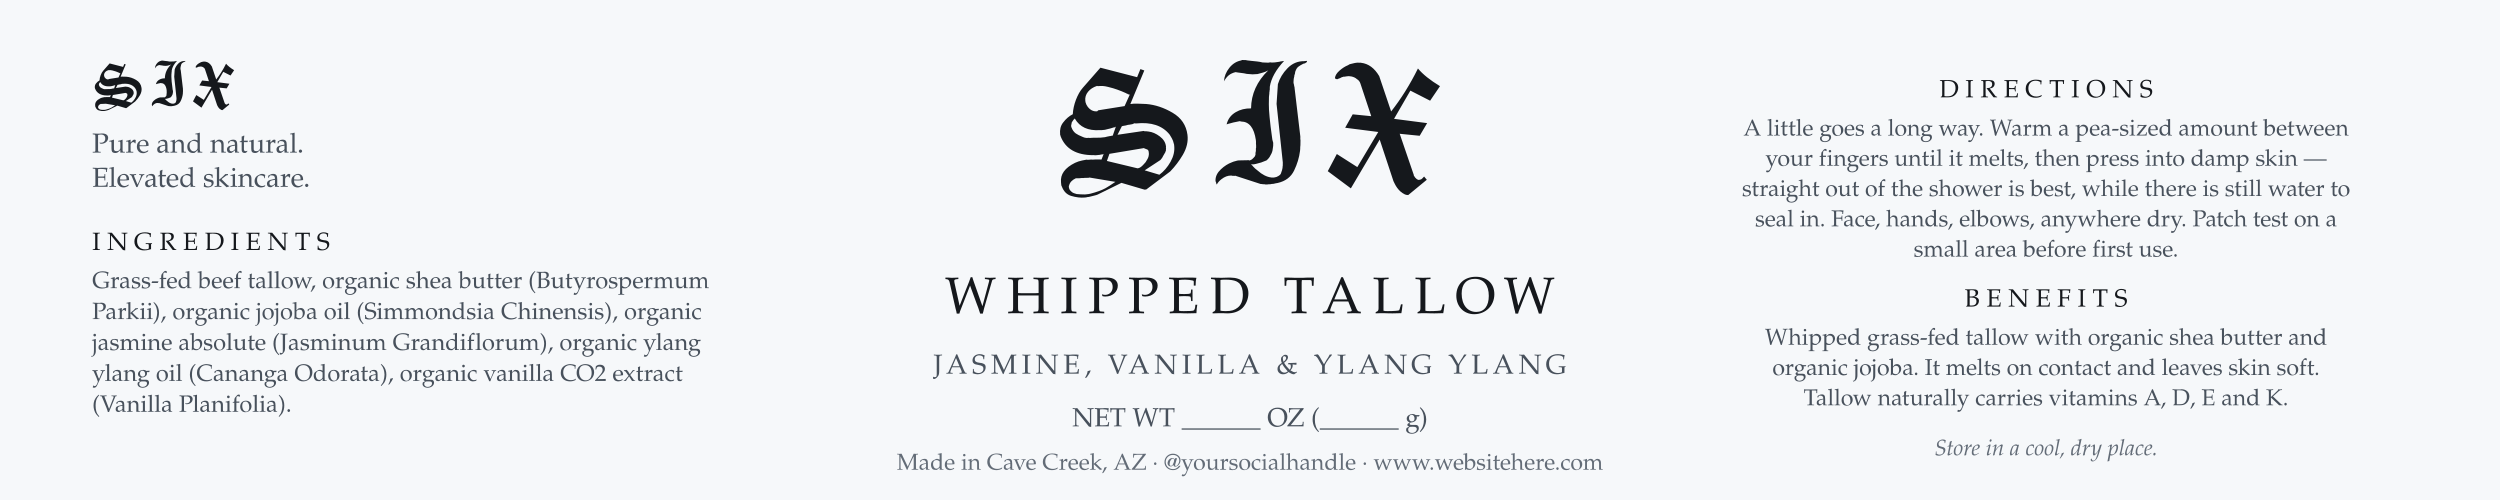
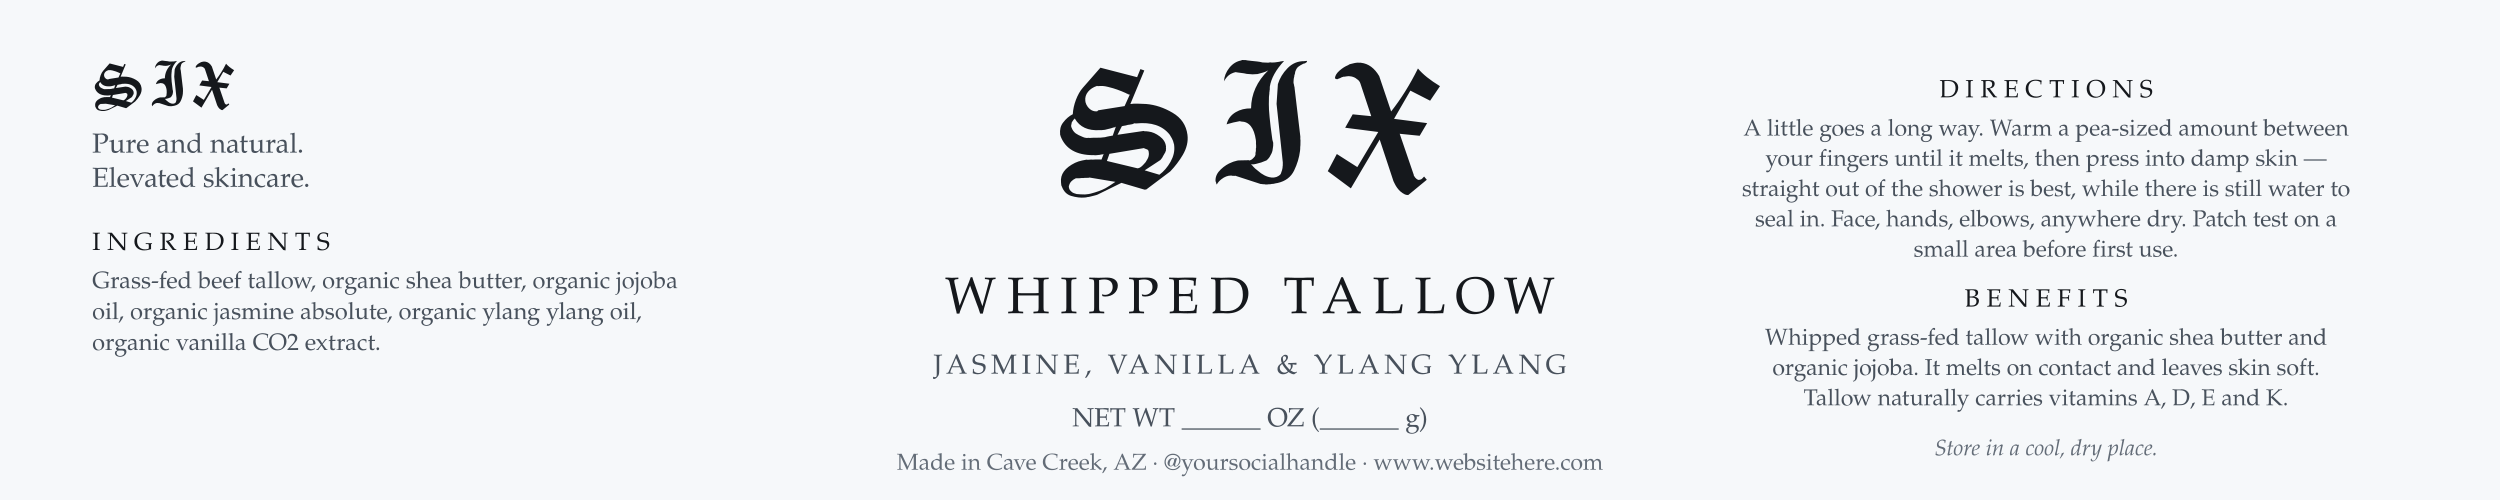
<svg xmlns="http://www.w3.org/2000/svg" width="190.0mm" height="38.0mm" viewBox="0 0 190.0 38.0">
  <rect x="0" y="0" width="190.0" height="38.0" fill="#f6f8fa" />
  <g transform="translate(80.000 4.000) scale(0.28061)">
    <path d="M12.94 4.08 22.88 6.65 23.77 4.46 24.83 4.83 21.05 13.92 22.01 13.82Q23.14 13.8 25.35 13.91Q28.99 14.22 32.5 16.29Q36.02 18.36 36.52 22.27Q36.86 24.97 35.24 27.72Q33.79 30.17 31.85 32.18L25.37 37.06L24.89 37.11L18.64 35.27L12.19 38.44Q11.91 38.57 11.24 38.73L10.19 38.99Q9.95 39.01 9.81 39.08L9.42 39.12Q9.13 39.15 9.09 39.2L8.75 39.24Q7.06 39.41 5 38.8Q3.23 38.25 2.48 36.23Q2.42 36.09 2.35 35.95L2.27 35.13Q1.93 31.89 6.06 29.85Q6.99 29.41 8 29.21L9.19 28.98Q9.35 29.07 9.98 29L10.41 28.95Q10.71 29.02 11.49 28.94Q11.68 28.97 12.07 28.93L13.24 28.95L13.86 27.37Q13.83 27.52 13.59 27.55L13.05 27.6Q13.01 27.66 12.91 27.67L11.8 27.78Q11.56 27.81 11.44 27.8Q11.32 27.79 11.17 27.75Q11.02 27.77 10.97 27.77Q4.18 27.75 2.19 22.73L2.18 22.64Q2.13 22.64 2.13 22.59L2.1 22.35Q2.05 22.36 2.05 22.31L2.03 22.16Q1.83 20.23 2.82 18.96Q3.98 17.42 5.46 16.68Q5.56 14.76 6.32 12.75Q7.09 10.74 8.18 9.51ZM6.3 34.02Q4.76 34.72 4.46 35.98Q4.37 36.08 4.39 36.28L4.42 36.57Q4.43 36.61 4.5 36.85Q4.5 36.9 4.54 36.97Q4.57 37.04 4.62 37.08Q4.63 37.13 4.63 37.18Q4.74 37.31 4.99 37.56Q5.23 37.8 5.44 37.92Q5.65 38.05 6.51 38.3Q6.85 38.31 7.59 38.38Q7.88 38.35 8.37 38.4Q8.61 38.37 8.76 38.41L9.68 38.31Q9.82 38.25 10.21 38.21Q12.82 37.54 14.35 36.7Q15.13 36.27 17 35L9.99 33.83Q9.85 33.9 9.61 33.92Q9.52 33.93 9.37 33.9Q9.22 33.91 9.17 33.92Q8.88 33.95 8.73 33.92L8.25 33.97Q8.2 33.97 7.96 33.95L7.18 34.03ZM22.08 19.14Q21.72 19.42 20.85 19.51L20.42 19.56Q19.71 19.78 19.18 19.83Q18.99 19.9 18.75 19.93L17.57 22.25L24.64 21.21Q24.85 21.34 25.29 21.29Q25.29 21.29 25.98 21.37Q27.51 21.55 29.02 22.69Q30.53 23.82 30.7 25.42L30.71 25.51Q30.67 25.57 30.68 25.66L30.72 26.05Q30.67 26.1 30.68 26.2L30.71 26.44Q30.71 26.49 30.67 26.54Q30.63 26.6 30.59 26.7Q30.55 26.8 30.56 26.9Q30.4 27.25 29.9 28.04Q29.86 28.14 29.76 28.32Q29.66 28.5 29.61 28.56Q29.57 28.61 29.18 29.09L24.93 31.88L28.91 33.07Q30.68 31.77 31.92 29.59Q33.15 27.41 32.93 25.28L32.89 24.89Q32.81 24.61 32.66 24.09Q32.65 23.94 32.52 23.71Q32.33 23.24 32.15 22.97Q32.09 22.83 31.92 22.58Q31.74 22.33 31.68 22.19Q28.76 18.54 22.58 19.18ZM24.79 25.84 15.38 27.41 14.7 29.34 22.77 31.28Q22.97 31.4 23.35 31.26Q23.59 31.19 23.91 30.96Q24.22 30.73 24.57 30.35Q24.66 30.25 24.86 30.03Q25.06 29.82 25.19 29.66Q25.86 28.66 25.99 28.06Q25.98 27.96 26.05 27.66Q26.05 27.61 26.07 27.41L26.01 26.79Q25.95 26.74 25.94 26.6L25.93 26.5Q25.88 26.51 25.85 26.44Q25.82 26.37 25.79 26.32Q25.76 26.27 25.35 26.12Q25.3 26.08 25.15 26.05Q25 26.01 24.97 25.99Q24.95 25.97 24.89 25.93L24.8 25.94ZM6.02 17.79Q5.94 17.95 5.67 18.17Q5.67 18.22 5.42 18.54Q5.42 18.54 5.33 18.67Q5.25 18.8 5.2 18.85Q5.04 19.6 5.04 19.63Q5.04 19.65 5.01 19.75L5.05 20.14Q5.05 20.19 5.1 20.23Q5.46 21.27 6.25 21.87Q6.83 22.3 8.26 22.88Q8.47 22.96 8.82 23.07Q8.92 23.06 8.96 23.05Q9.07 23.09 9.12 23.11Q9.17 23.13 9.36 23.11L9.7 23.07Q9.75 23.11 10.07 23.11Q10.39 23.1 10.77 23.06Q12.53 23.07 12.92 23.03L14.17 22.9Q14.37 22.88 14.84 22.73L14.94 22.72Q15.18 22.69 15.32 22.63L15.66 22.59Q15.85 22.57 15.99 22.51L16.28 22.48L17.14 20Q16.97 20.21 16.73 20.24L16.53 20.26Q16.49 20.31 16.35 20.32Q15.64 20.55 15.59 20.55Q15.12 20.7 14.83 20.73Q14.35 20.87 14.16 20.9L13.19 21Q12.95 21.02 12.8 20.99Q8 21.3 6.03 17.89ZM12.04 9.01Q10.48 9.51 9.59 10.6Q8.7 11.7 8.85 13.05Q8.88 13.34 8.92 13.48Q8.95 13.63 9.08 13.91Q9.09 13.95 9.21 14.23Q9.32 14.27 9.39 14.51Q10.48 16.05 12.07 15.89L12.34 15.62L19.49 14.48L20.88 11.4Q20.98 11.39 20.38 11.26Q20.37 11.21 20.27 11.15Q20.17 11.09 20.09 11.09Q20.02 11.1 19.86 10.97Q19.3 10.74 18.68 10.46L17.46 10Q16.55 9.66 15 9.28Q14.19 9.07 13.6 9.04Q13.01 9 12.24 9.08Z M51.19 2 52.25 2.01Q52.54 2.11 53.81 2.23L55.36 2.39Q55.65 2.4 56.13 2.5Q56.62 2.6 56.86 2.66Q57.39 2.71 58.41 2.72L58.9 2.63Q59.19 2.73 60.16 2.65Q60.6 2.56 61.43 2.47L61.48 2.47L61.53 2.42Q61.72 2.43 62.11 2.33Q62.3 2.34 62.69 2.25Q59.35 5.85 58.82 9.24L58.81 10.02Q58.76 10.16 58.75 10.31L58.75 10.5Q58.7 10.55 58.7 10.69L58.69 11.08Q58.59 11.76 58.59 12L58.56 13.95Q58.54 15.21 58.76 17.45Q58.93 19.49 59.51 23.58L59.74 24.41L59.73 25.33Q59.68 25.38 59.67 25.57L59.67 25.77Q59.62 25.91 59.62 26.01Q59.56 26.93 59.01 27.8Q58.71 28.52 57.93 29.19Q57.29 29.48 56.46 29.76Q56.22 29.8 55.71 29.96Q55.2 30.13 54.95 30.17Q54.9 30.17 54.81 30.17Q54.71 30.22 54.61 30.24Q54.51 30.27 54.32 30.26L53.74 30.26L53.98 30.5Q54.12 30.55 54.26 30.8L54.84 31.39Q56.09 32.42 56.43 32.67Q57.34 33.31 58.31 33.62Q58.79 33.77 58.89 33.77Q58.99 33.77 59.08 33.77Q59.18 33.82 59.23 33.82L59.91 33.83Q59.96 33.83 60.35 33.74Q60.4 33.74 60.69 33.65Q60.74 33.6 60.86 33.55Q60.98 33.51 61.03 33.48Q61.08 33.46 61.18 33.39Q61.28 33.32 61.32 33.29Q61.37 33.27 61.5 33.17Q61.62 33.08 61.64 33.03Q61.67 32.98 61.74 32.88Q61.82 32.79 61.82 32.76Q61.82 32.74 61.97 32.3L62.12 31.87Q62.12 31.72 62.22 31.43Q62.22 31.34 62.27 31.19L62.28 30.9Q62.28 30.75 62.33 30.61L62.34 29.73L60.65 13.88L61.01 8.54Q61.72 6.17 63.62 4.22Q65.51 2.28 68.13 2.31L68.82 2.23L68.91 2.52Q68.81 2.57 68.71 2.64Q68.61 2.71 68.54 2.76Q68.47 2.8 68.37 2.88Q68.27 2.95 68.15 2.95Q68.03 2.95 67.93 2.99Q67.83 3.04 67.74 3.09Q67 3.47 66.54 3.82Q66.07 4.18 65.77 5Q65.77 5.05 65.72 5.13Q65.67 5.2 65.67 5.34L65.66 5.49Q65.66 5.59 65.61 5.76Q65.56 5.93 65.46 6.17L65.46 6.36Q65.41 6.6 65.3 7.09Q65.25 7.33 65.25 7.72L65.24 8.16Q65.24 8.3 65.33 8.59Q65.33 8.64 65.38 8.69L65.38 8.79Q65.38 8.84 65.4 8.91Q65.43 8.98 65.47 9.23Q65.47 9.28 65.52 9.37L65.52 9.52L67.05 22.41Q67.05 22.7 67.09 22.75L67.08 23.48Q67.08 23.53 67.13 23.63L67.11 25.04Q67.06 25.23 67.06 25.57L67.05 26.1Q67 26.3 67 26.64Q66.67 29.3 65.4 31.94Q64.13 34.57 60.96 35.3Q60.81 35.3 60.42 35.39L59.84 35.53Q59.64 35.53 59.33 35.57Q59.01 35.62 58.86 35.66L58.48 35.66Q58.18 35.66 58.14 35.7L57.6 35.7Q57.55 35.65 57.41 35.65L56.97 35.64Q56.83 35.59 56.63 35.59L56.34 35.58L49.37 33.31L49.28 33.4L49.13 33.4Q49.08 33.4 48.99 33.35L48.6 33.35Q48.55 33.35 48.45 33.3L48.35 33.29Q46.99 33.28 45.72 34.28Q44.84 34.95 44.44 35.77L44.44 35.67Q44.39 35.62 44.34 35.53Q44.3 35.43 44.3 35.33L44.3 35.28Q44.25 35.09 44.18 34.97Q44.11 34.84 44.11 34.55Q44.13 32.95 45.56 31.61Q46.98 30.27 48.55 29.7Q48.69 29.61 49.03 29.51Q49.13 29.52 49.45 29.4Q49.77 29.28 50.01 29.24Q50.25 29.19 50.4 29.19L53.22 29.13Q53.22 29.23 53.31 29.23Q53.36 29.23 53.41 29.18Q53.46 29.13 53.75 29.04Q53.8 28.99 53.9 28.95Q54 28.9 54.07 28.83Q54.14 28.75 54.42 28.49Q54.69 28.23 54.76 28.11Q54.83 27.99 54.94 27.65L54.94 27.16Q54.94 27.02 55.05 26.63L55.05 25.95Q55.06 25.85 55.11 25.76L55.11 25.12Q55.07 24.98 55.07 24.64L55.08 24.15Q55.03 24.01 55.04 23.67Q54.32 18.7 51.07 18.66L50.68 18.56Q50.1 18.7 48.93 18.92Q48.63 19.02 48.05 19.16Q47.9 19.2 47.61 19.27Q47.32 19.34 47.12 19.43Q47.64 17.26 49.6 16.12Q51.36 15.07 53.74 15.1Q53.81 9.27 58.39 4.81Q58.29 4.86 58.04 4.98Q57.8 5.1 57.6 5.19Q57.41 5.29 56.97 5.4Q56.53 5.52 55.51 5.8Q54.63 5.88 54.15 5.88Q53.66 5.87 52.59 5.76Q52.35 5.71 51.82 5.6Q51.29 5.5 50.99 5.49Q50.7 5.49 50.22 5.39Q49.93 5.38 49.54 5.28Q48.42 5.56 47.71 6.13Q47 6.71 46.4 7.77Q46.52 5.78 47.88 4.09Q49.24 2.41 51.18 2.1Z M98.92 4.27Q100.89 6.65 104.91 9.08L102.24 13.02L96.89 10.29L92.47 17.93L101.43 19.09L99.41 22.52L94 21.98L97.82 33.14Q97.8 33.28 97.85 33.29L97.85 33.34Q97.83 33.43 97.93 33.44Q98.08 33.8 98.62 34.26Q98.67 34.26 98.71 34.27Q98.71 34.32 98.78 34.35Q98.85 34.38 98.99 34.45L99.18 34.47L99.23 34.43L99.43 34.45L99.48 34.41L99.53 34.41Q99.63 34.38 99.71 34.34Q99.79 34.3 99.84 34.3L100.1 34.09L100.61 33.56L101.34 34.43L96.3 38.58L95.77 38.52Q95.73 38.47 95.63 38.46L95.49 38.44Q95.44 38.38 95.35 38.37Q94.88 38.17 94.12 37.54Q93.2 36.65 92.65 35.51Q92.53 35.25 92.3 34.79L88.58 23.54L80.77 36.76L74.52 32.11L76.97 27.46L82.52 31L88.19 21.49L79.23 20.34L81.27 16.71L86.29 17.21L83.37 8.4Q83.12 7.59 82.39 7.16Q81.86 6.66 80.91 6.45L80.23 6.37Q80.08 6.4 79.94 6.39L79.34 6.46Q79.29 6.46 79.22 6.5Q79.14 6.54 78.99 6.52L78.8 6.5Q78.75 6.54 78.64 6.58Q78.54 6.61 78.49 6.61Q78.45 6.6 78.37 6.64Q78.29 6.68 78.24 6.7Q78.19 6.72 78.08 6.78Q77.98 6.84 77.87 6.9Q77.77 6.96 77.72 6.96Q77.67 6.95 77.59 6.99Q77.51 7.03 77.46 7.05Q77.41 7.07 77.28 7.12Q77.15 7.18 77.05 7.22L76.58 7.07L76.46 6.86Q76.58 5.84 77.72 4.85Q78.86 3.86 79.99 3.41Q80.21 3.24 80.44 3.14Q80.67 3.05 81.32 2.93Q81.47 2.9 81.73 2.83Q81.82 2.84 81.9 2.8Q81.98 2.76 82.07 2.77Q82.17 2.78 82.47 2.72Q82.62 2.74 82.77 2.71L83.01 2.74Q83.15 2.75 83.3 2.72L83.54 2.75Q86.53 3.1 88.45 6.36L91.68 15.93Q95.7 10.83 98.91 4.36Z" fill="#15181c" />
  </g>
  <text x="95.00" y="23.80" font-family="Palatino, Georgia, serif" font-size="3.90" fill="#15181c" text-anchor="middle" letter-spacing="0.800">WHIPPED TALLOW</text>
  <text x="95.00" y="28.40" font-family="Palatino, Georgia, serif" font-size="2.10" fill="#48515c" text-anchor="middle" letter-spacing="0.350">JASMINE, VANILLA &amp; YLANG YLANG</text>
  <text x="95.00" y="32.40" font-family="Palatino, Georgia, serif" font-size="2.00" fill="#48515c" text-anchor="middle">NET WT ______ OZ (______ g)</text>
  <text x="95.00" y="35.70" font-family="Palatino, Georgia, serif" font-size="1.75" fill="#636c77" text-anchor="middle">Made in Cave Creek, AZ   ·   @yoursocialhandle   ·   www.websitehere.com</text>
  <g transform="translate(7.000 4.400) scale(0.10289)">
    <path d="M12.94 4.08 22.88 6.65 23.77 4.46 24.83 4.83 21.05 13.92 22.01 13.82Q23.14 13.8 25.35 13.91Q28.99 14.22 32.5 16.29Q36.02 18.36 36.52 22.27Q36.86 24.97 35.24 27.72Q33.79 30.17 31.85 32.18L25.37 37.06L24.89 37.11L18.64 35.27L12.19 38.44Q11.91 38.57 11.24 38.73L10.19 38.99Q9.95 39.01 9.81 39.08L9.42 39.12Q9.13 39.15 9.09 39.2L8.75 39.24Q7.06 39.41 5 38.8Q3.23 38.25 2.48 36.23Q2.42 36.09 2.35 35.95L2.27 35.13Q1.93 31.89 6.06 29.85Q6.99 29.41 8 29.21L9.19 28.98Q9.35 29.07 9.98 29L10.41 28.95Q10.71 29.02 11.49 28.94Q11.68 28.97 12.07 28.93L13.24 28.95L13.86 27.37Q13.83 27.52 13.59 27.55L13.05 27.6Q13.01 27.66 12.91 27.67L11.8 27.78Q11.56 27.81 11.44 27.8Q11.32 27.79 11.17 27.75Q11.02 27.77 10.97 27.77Q4.18 27.75 2.19 22.73L2.18 22.64Q2.13 22.64 2.13 22.59L2.1 22.35Q2.05 22.36 2.05 22.31L2.03 22.16Q1.83 20.23 2.82 18.96Q3.98 17.42 5.46 16.68Q5.56 14.76 6.32 12.75Q7.09 10.74 8.18 9.51ZM6.3 34.02Q4.76 34.72 4.46 35.98Q4.37 36.08 4.39 36.28L4.42 36.57Q4.43 36.61 4.5 36.85Q4.5 36.9 4.54 36.97Q4.57 37.04 4.62 37.08Q4.63 37.13 4.63 37.18Q4.74 37.31 4.99 37.56Q5.23 37.8 5.44 37.92Q5.65 38.05 6.51 38.3Q6.85 38.31 7.59 38.38Q7.88 38.35 8.37 38.4Q8.61 38.37 8.76 38.41L9.68 38.31Q9.82 38.25 10.21 38.21Q12.82 37.54 14.35 36.7Q15.13 36.27 17 35L9.99 33.83Q9.85 33.9 9.61 33.92Q9.52 33.93 9.37 33.9Q9.22 33.91 9.17 33.92Q8.88 33.95 8.73 33.92L8.25 33.97Q8.2 33.97 7.96 33.95L7.18 34.03ZM22.08 19.14Q21.72 19.42 20.85 19.51L20.42 19.56Q19.71 19.78 19.18 19.83Q18.99 19.9 18.75 19.93L17.57 22.25L24.64 21.21Q24.85 21.34 25.29 21.29Q25.29 21.29 25.98 21.37Q27.51 21.55 29.02 22.69Q30.53 23.82 30.7 25.42L30.71 25.51Q30.67 25.57 30.68 25.66L30.72 26.05Q30.67 26.1 30.68 26.2L30.71 26.44Q30.71 26.49 30.67 26.54Q30.63 26.6 30.59 26.7Q30.55 26.8 30.56 26.9Q30.4 27.25 29.9 28.04Q29.86 28.14 29.76 28.32Q29.66 28.5 29.61 28.56Q29.57 28.61 29.18 29.09L24.93 31.88L28.91 33.07Q30.68 31.77 31.92 29.59Q33.15 27.41 32.93 25.28L32.89 24.89Q32.81 24.61 32.66 24.09Q32.65 23.94 32.52 23.71Q32.33 23.24 32.15 22.97Q32.09 22.83 31.92 22.58Q31.74 22.33 31.68 22.19Q28.76 18.54 22.58 19.18ZM24.79 25.84 15.38 27.41 14.7 29.34 22.77 31.28Q22.97 31.4 23.35 31.26Q23.59 31.19 23.91 30.96Q24.22 30.73 24.57 30.35Q24.66 30.25 24.86 30.03Q25.06 29.82 25.19 29.66Q25.86 28.66 25.99 28.06Q25.98 27.96 26.05 27.66Q26.05 27.61 26.07 27.41L26.01 26.79Q25.95 26.74 25.94 26.6L25.93 26.5Q25.88 26.51 25.85 26.44Q25.82 26.37 25.79 26.32Q25.76 26.27 25.35 26.12Q25.3 26.08 25.15 26.05Q25 26.01 24.97 25.99Q24.95 25.97 24.89 25.93L24.8 25.94ZM6.02 17.79Q5.94 17.95 5.67 18.17Q5.67 18.22 5.42 18.54Q5.42 18.54 5.33 18.67Q5.25 18.8 5.2 18.85Q5.04 19.6 5.04 19.63Q5.04 19.65 5.01 19.75L5.05 20.14Q5.05 20.19 5.1 20.23Q5.46 21.27 6.25 21.87Q6.83 22.3 8.26 22.88Q8.47 22.96 8.82 23.07Q8.92 23.06 8.96 23.05Q9.07 23.09 9.12 23.11Q9.17 23.13 9.36 23.11L9.7 23.07Q9.75 23.11 10.07 23.11Q10.39 23.1 10.77 23.06Q12.53 23.07 12.92 23.03L14.17 22.9Q14.37 22.88 14.84 22.73L14.94 22.72Q15.18 22.69 15.32 22.63L15.66 22.59Q15.85 22.57 15.99 22.51L16.28 22.48L17.14 20Q16.97 20.21 16.73 20.24L16.53 20.26Q16.49 20.31 16.35 20.32Q15.64 20.55 15.59 20.55Q15.12 20.7 14.83 20.73Q14.35 20.87 14.16 20.9L13.19 21Q12.95 21.02 12.8 20.99Q8 21.3 6.03 17.89ZM12.04 9.01Q10.48 9.51 9.59 10.6Q8.7 11.7 8.85 13.05Q8.88 13.34 8.92 13.48Q8.95 13.63 9.08 13.91Q9.09 13.95 9.21 14.23Q9.32 14.27 9.39 14.51Q10.48 16.05 12.07 15.89L12.34 15.62L19.49 14.48L20.88 11.4Q20.98 11.39 20.38 11.26Q20.37 11.21 20.27 11.15Q20.17 11.09 20.09 11.09Q20.02 11.1 19.86 10.97Q19.3 10.74 18.68 10.46L17.46 10Q16.55 9.66 15 9.28Q14.19 9.07 13.6 9.04Q13.01 9 12.24 9.08Z M51.19 2 52.25 2.01Q52.54 2.11 53.81 2.23L55.36 2.39Q55.65 2.4 56.13 2.5Q56.62 2.6 56.86 2.66Q57.39 2.71 58.41 2.72L58.9 2.63Q59.19 2.73 60.16 2.65Q60.6 2.56 61.43 2.47L61.48 2.47L61.53 2.42Q61.72 2.43 62.11 2.33Q62.3 2.34 62.69 2.25Q59.35 5.85 58.82 9.24L58.81 10.02Q58.76 10.16 58.75 10.31L58.75 10.5Q58.7 10.55 58.7 10.69L58.69 11.08Q58.59 11.76 58.59 12L58.56 13.95Q58.54 15.21 58.76 17.45Q58.93 19.49 59.51 23.58L59.74 24.41L59.73 25.33Q59.68 25.38 59.67 25.57L59.67 25.77Q59.62 25.91 59.62 26.01Q59.56 26.93 59.01 27.8Q58.71 28.52 57.93 29.19Q57.29 29.48 56.46 29.76Q56.22 29.8 55.71 29.96Q55.2 30.13 54.95 30.17Q54.9 30.17 54.81 30.17Q54.71 30.22 54.61 30.24Q54.51 30.27 54.32 30.26L53.74 30.26L53.98 30.5Q54.12 30.55 54.26 30.8L54.84 31.39Q56.09 32.42 56.43 32.67Q57.34 33.31 58.31 33.62Q58.79 33.77 58.89 33.77Q58.99 33.77 59.08 33.77Q59.18 33.82 59.23 33.82L59.91 33.83Q59.96 33.83 60.35 33.74Q60.4 33.74 60.69 33.65Q60.74 33.6 60.86 33.55Q60.98 33.51 61.03 33.48Q61.08 33.46 61.18 33.39Q61.28 33.32 61.32 33.29Q61.37 33.27 61.5 33.17Q61.62 33.08 61.64 33.03Q61.67 32.98 61.74 32.88Q61.82 32.79 61.82 32.76Q61.82 32.74 61.97 32.3L62.12 31.87Q62.12 31.72 62.22 31.43Q62.22 31.34 62.27 31.19L62.28 30.9Q62.28 30.75 62.33 30.61L62.34 29.73L60.65 13.88L61.01 8.54Q61.72 6.17 63.62 4.22Q65.51 2.28 68.13 2.31L68.82 2.23L68.91 2.52Q68.81 2.57 68.71 2.64Q68.61 2.71 68.54 2.76Q68.47 2.8 68.37 2.88Q68.27 2.95 68.15 2.95Q68.03 2.95 67.93 2.99Q67.83 3.04 67.74 3.09Q67 3.47 66.54 3.82Q66.07 4.18 65.77 5Q65.77 5.05 65.72 5.13Q65.67 5.2 65.67 5.34L65.66 5.49Q65.66 5.59 65.61 5.76Q65.56 5.93 65.46 6.17L65.46 6.36Q65.41 6.6 65.3 7.09Q65.25 7.33 65.25 7.72L65.24 8.16Q65.24 8.3 65.33 8.59Q65.33 8.64 65.38 8.69L65.38 8.79Q65.38 8.84 65.4 8.91Q65.43 8.98 65.47 9.23Q65.47 9.28 65.52 9.37L65.52 9.52L67.05 22.41Q67.05 22.7 67.09 22.75L67.08 23.48Q67.08 23.53 67.13 23.63L67.11 25.04Q67.06 25.23 67.06 25.57L67.05 26.1Q67 26.3 67 26.64Q66.67 29.3 65.4 31.94Q64.13 34.57 60.96 35.3Q60.81 35.3 60.42 35.39L59.84 35.53Q59.64 35.53 59.33 35.57Q59.01 35.62 58.86 35.66L58.48 35.66Q58.18 35.66 58.14 35.7L57.6 35.7Q57.55 35.65 57.41 35.65L56.97 35.64Q56.83 35.59 56.63 35.59L56.34 35.58L49.37 33.31L49.28 33.4L49.13 33.4Q49.08 33.4 48.99 33.35L48.6 33.35Q48.55 33.35 48.45 33.3L48.35 33.29Q46.99 33.28 45.72 34.28Q44.84 34.95 44.44 35.77L44.44 35.67Q44.39 35.62 44.34 35.53Q44.3 35.43 44.3 35.33L44.3 35.28Q44.25 35.09 44.18 34.97Q44.11 34.84 44.11 34.55Q44.13 32.95 45.56 31.61Q46.98 30.27 48.55 29.7Q48.69 29.61 49.03 29.51Q49.13 29.52 49.45 29.4Q49.77 29.28 50.01 29.24Q50.25 29.19 50.4 29.19L53.22 29.13Q53.22 29.23 53.31 29.23Q53.36 29.23 53.41 29.18Q53.46 29.13 53.75 29.04Q53.8 28.99 53.9 28.95Q54 28.9 54.07 28.83Q54.14 28.75 54.42 28.49Q54.69 28.23 54.76 28.11Q54.83 27.99 54.94 27.65L54.94 27.16Q54.94 27.02 55.05 26.63L55.05 25.95Q55.06 25.85 55.11 25.76L55.11 25.12Q55.07 24.98 55.07 24.64L55.08 24.15Q55.03 24.01 55.04 23.67Q54.32 18.7 51.07 18.66L50.68 18.56Q50.1 18.7 48.93 18.92Q48.63 19.02 48.05 19.16Q47.9 19.2 47.61 19.27Q47.32 19.34 47.12 19.43Q47.64 17.26 49.6 16.12Q51.36 15.07 53.74 15.1Q53.81 9.27 58.39 4.81Q58.29 4.86 58.04 4.98Q57.8 5.1 57.6 5.19Q57.41 5.29 56.97 5.4Q56.53 5.52 55.51 5.8Q54.63 5.88 54.15 5.88Q53.66 5.87 52.59 5.76Q52.35 5.71 51.82 5.6Q51.29 5.5 50.99 5.49Q50.7 5.49 50.22 5.39Q49.93 5.38 49.54 5.28Q48.42 5.56 47.71 6.13Q47 6.71 46.4 7.77Q46.52 5.78 47.88 4.09Q49.24 2.41 51.18 2.1Z M98.92 4.27Q100.89 6.65 104.91 9.08L102.24 13.02L96.89 10.29L92.47 17.93L101.43 19.09L99.41 22.52L94 21.98L97.82 33.14Q97.8 33.28 97.85 33.29L97.85 33.34Q97.83 33.43 97.93 33.44Q98.08 33.8 98.62 34.26Q98.67 34.26 98.71 34.27Q98.71 34.32 98.78 34.35Q98.85 34.38 98.99 34.45L99.18 34.47L99.23 34.43L99.43 34.45L99.48 34.41L99.53 34.41Q99.63 34.38 99.71 34.34Q99.79 34.3 99.84 34.3L100.1 34.09L100.61 33.56L101.34 34.43L96.3 38.58L95.77 38.52Q95.73 38.47 95.63 38.46L95.49 38.44Q95.44 38.38 95.35 38.37Q94.88 38.17 94.12 37.54Q93.2 36.65 92.65 35.51Q92.53 35.25 92.3 34.79L88.58 23.54L80.77 36.76L74.52 32.11L76.97 27.46L82.52 31L88.19 21.49L79.23 20.34L81.27 16.71L86.29 17.21L83.37 8.4Q83.12 7.59 82.39 7.16Q81.86 6.66 80.91 6.45L80.23 6.37Q80.08 6.4 79.94 6.39L79.34 6.46Q79.29 6.46 79.22 6.5Q79.14 6.54 78.99 6.52L78.8 6.5Q78.75 6.54 78.64 6.58Q78.54 6.61 78.49 6.61Q78.45 6.6 78.37 6.64Q78.29 6.68 78.24 6.7Q78.19 6.72 78.08 6.78Q77.98 6.84 77.87 6.9Q77.77 6.96 77.72 6.96Q77.67 6.95 77.59 6.99Q77.51 7.03 77.46 7.05Q77.41 7.07 77.28 7.12Q77.15 7.18 77.05 7.22L76.58 7.07L76.46 6.86Q76.58 5.84 77.72 4.85Q78.86 3.86 79.99 3.41Q80.21 3.24 80.44 3.14Q80.67 3.05 81.32 2.93Q81.47 2.9 81.73 2.83Q81.82 2.84 81.9 2.8Q81.98 2.76 82.07 2.77Q82.17 2.78 82.47 2.72Q82.62 2.74 82.77 2.71L83.01 2.74Q83.15 2.75 83.3 2.72L83.54 2.75Q86.53 3.1 88.45 6.36L91.68 15.93Q95.7 10.83 98.91 4.36Z" fill="#15181c" />
  </g>
  <text x="7.00" y="11.60" font-family="Palatino, Georgia, serif" font-size="2.10" fill="#48515c">Pure and natural.</text>
  <text x="7.00" y="14.20" font-family="Palatino, Georgia, serif" font-size="2.10" fill="#48515c">Elevated skincare.</text>
  <text x="7.00" y="19.00" font-family="Palatino, Georgia, serif" font-size="1.90" fill="#15181c" letter-spacing="0.500">INGREDIENTS</text>
-   <text x="7.00" y="21.90" font-family="Palatino, Georgia, serif" font-size="1.80" fill="#48515c">Grass-fed beef tallow, organic shea butter (Butyrospermum</text>
-   <text x="7.00" y="24.25" font-family="Palatino, Georgia, serif" font-size="1.80" fill="#48515c">Parkii), organic jojoba oil (Simmondsia Chinensis), organic</text>
-   <text x="7.00" y="26.60" font-family="Palatino, Georgia, serif" font-size="1.80" fill="#48515c">jasmine absolute (Jasminum Grandiflorum), organic ylang</text>
-   <text x="7.00" y="28.95" font-family="Palatino, Georgia, serif" font-size="1.80" fill="#48515c">ylang oil (Cananga Odorata), organic vanilla CO2 extract</text>
-   <text x="7.00" y="31.30" font-family="Palatino, Georgia, serif" font-size="1.80" fill="#48515c">(Vanilla Planifolia).</text>
+   <text x="7.00" y="21.90" font-family="Palatino, Georgia, serif" font-size="1.80" fill="#48515c">Grass-fed beef tallow, organic shea butter, organic jojoba</text>
+   <text x="7.00" y="24.25" font-family="Palatino, Georgia, serif" font-size="1.80" fill="#48515c">oil, organic jasmine absolute, organic ylang ylang oil,</text>
+   <text x="7.00" y="26.60" font-family="Palatino, Georgia, serif" font-size="1.80" fill="#48515c">organic vanilla CO2 extract.</text>
  <text x="155.50" y="7.40" font-family="Palatino, Georgia, serif" font-size="1.90" fill="#15181c" text-anchor="middle" letter-spacing="0.500">DIRECTIONS</text>
  <text x="155.50" y="10.30" font-family="Palatino, Georgia, serif" font-size="1.75" fill="#48515c" text-anchor="middle">A little goes a long way. Warm a pea-sized amount between</text>
  <text x="155.50" y="12.60" font-family="Palatino, Georgia, serif" font-size="1.75" fill="#48515c" text-anchor="middle">your fingers until it melts, then press into damp skin —</text>
  <text x="155.50" y="14.90" font-family="Palatino, Georgia, serif" font-size="1.75" fill="#48515c" text-anchor="middle">straight out of the shower is best, while there is still water to</text>
  <text x="155.50" y="17.20" font-family="Palatino, Georgia, serif" font-size="1.75" fill="#48515c" text-anchor="middle">seal in. Face, hands, elbows, anywhere dry. Patch test on a</text>
  <text x="155.50" y="19.50" font-family="Palatino, Georgia, serif" font-size="1.75" fill="#48515c" text-anchor="middle">small area before first use.</text>
  <text x="155.50" y="23.30" font-family="Palatino, Georgia, serif" font-size="1.90" fill="#15181c" text-anchor="middle" letter-spacing="0.500">BENEFITS</text>
  <text x="155.50" y="26.20" font-family="Palatino, Georgia, serif" font-size="1.75" fill="#48515c" text-anchor="middle">Whipped grass-fed tallow with organic shea butter and</text>
  <text x="155.50" y="28.50" font-family="Palatino, Georgia, serif" font-size="1.75" fill="#48515c" text-anchor="middle">organic jojoba. It melts on contact and leaves skin soft.</text>
  <text x="155.50" y="30.80" font-family="Palatino, Georgia, serif" font-size="1.75" fill="#48515c" text-anchor="middle">Tallow naturally carries vitamins A, D, E and K.</text>
  <text x="155.50" y="34.60" font-family="Palatino, Georgia, serif" font-size="1.70" fill="#636c77" text-anchor="middle" font-style="italic">Store in a cool, dry place.</text>
</svg>
